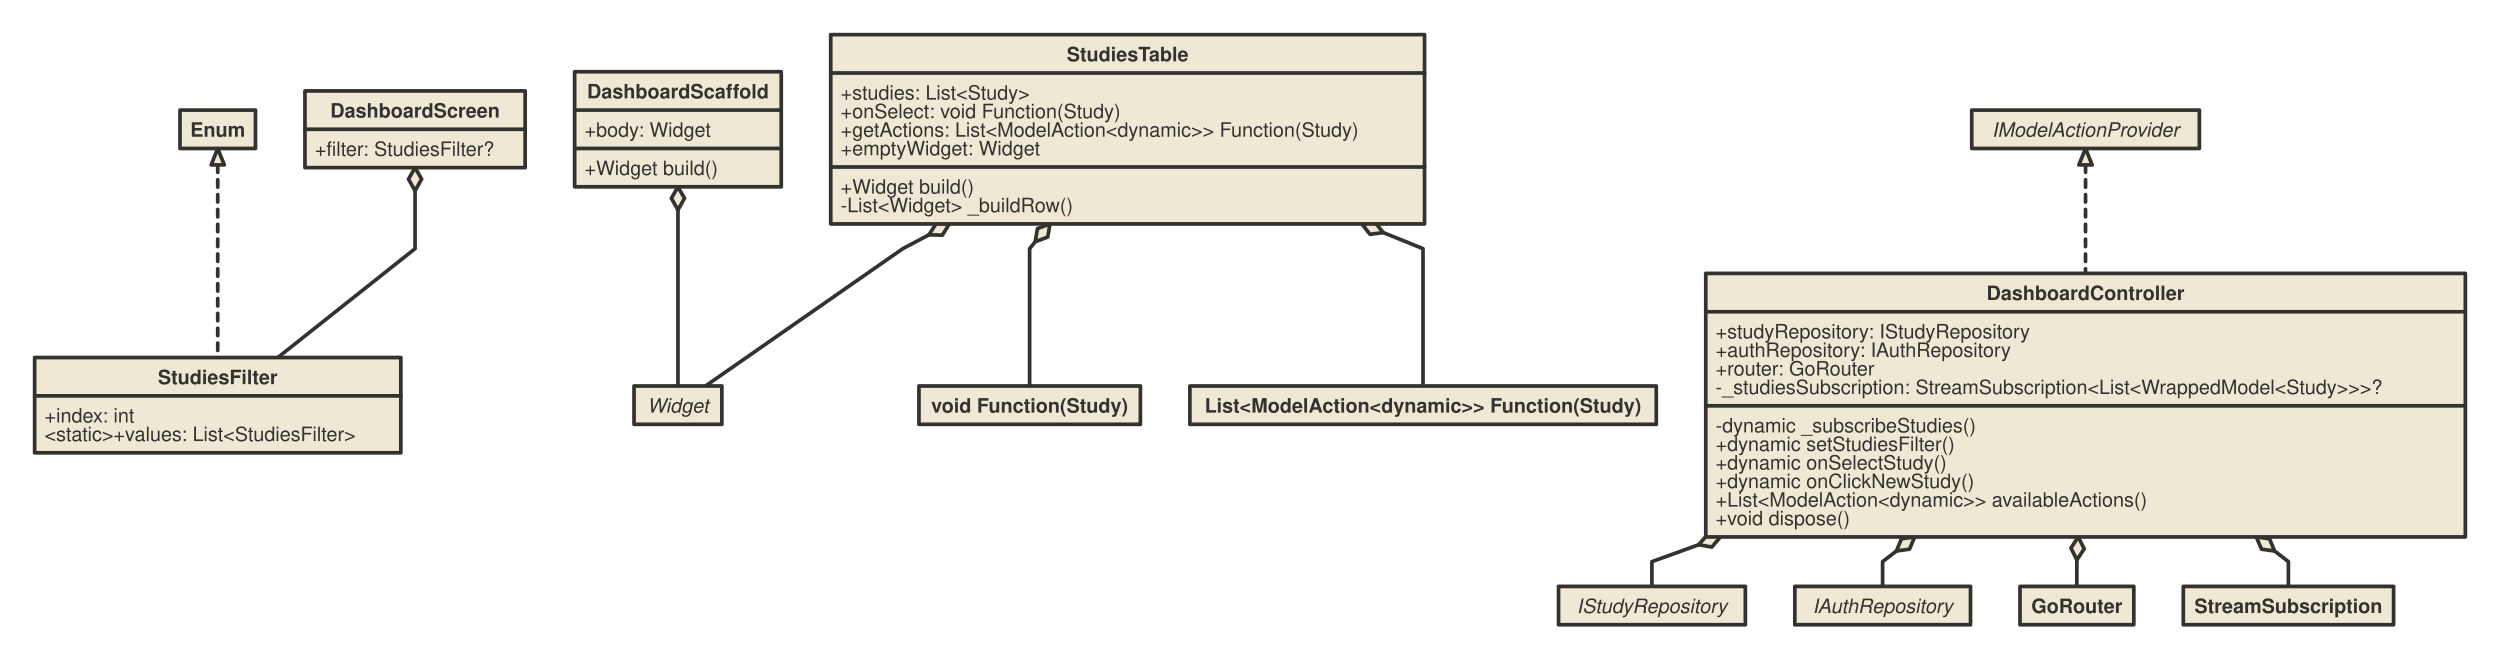
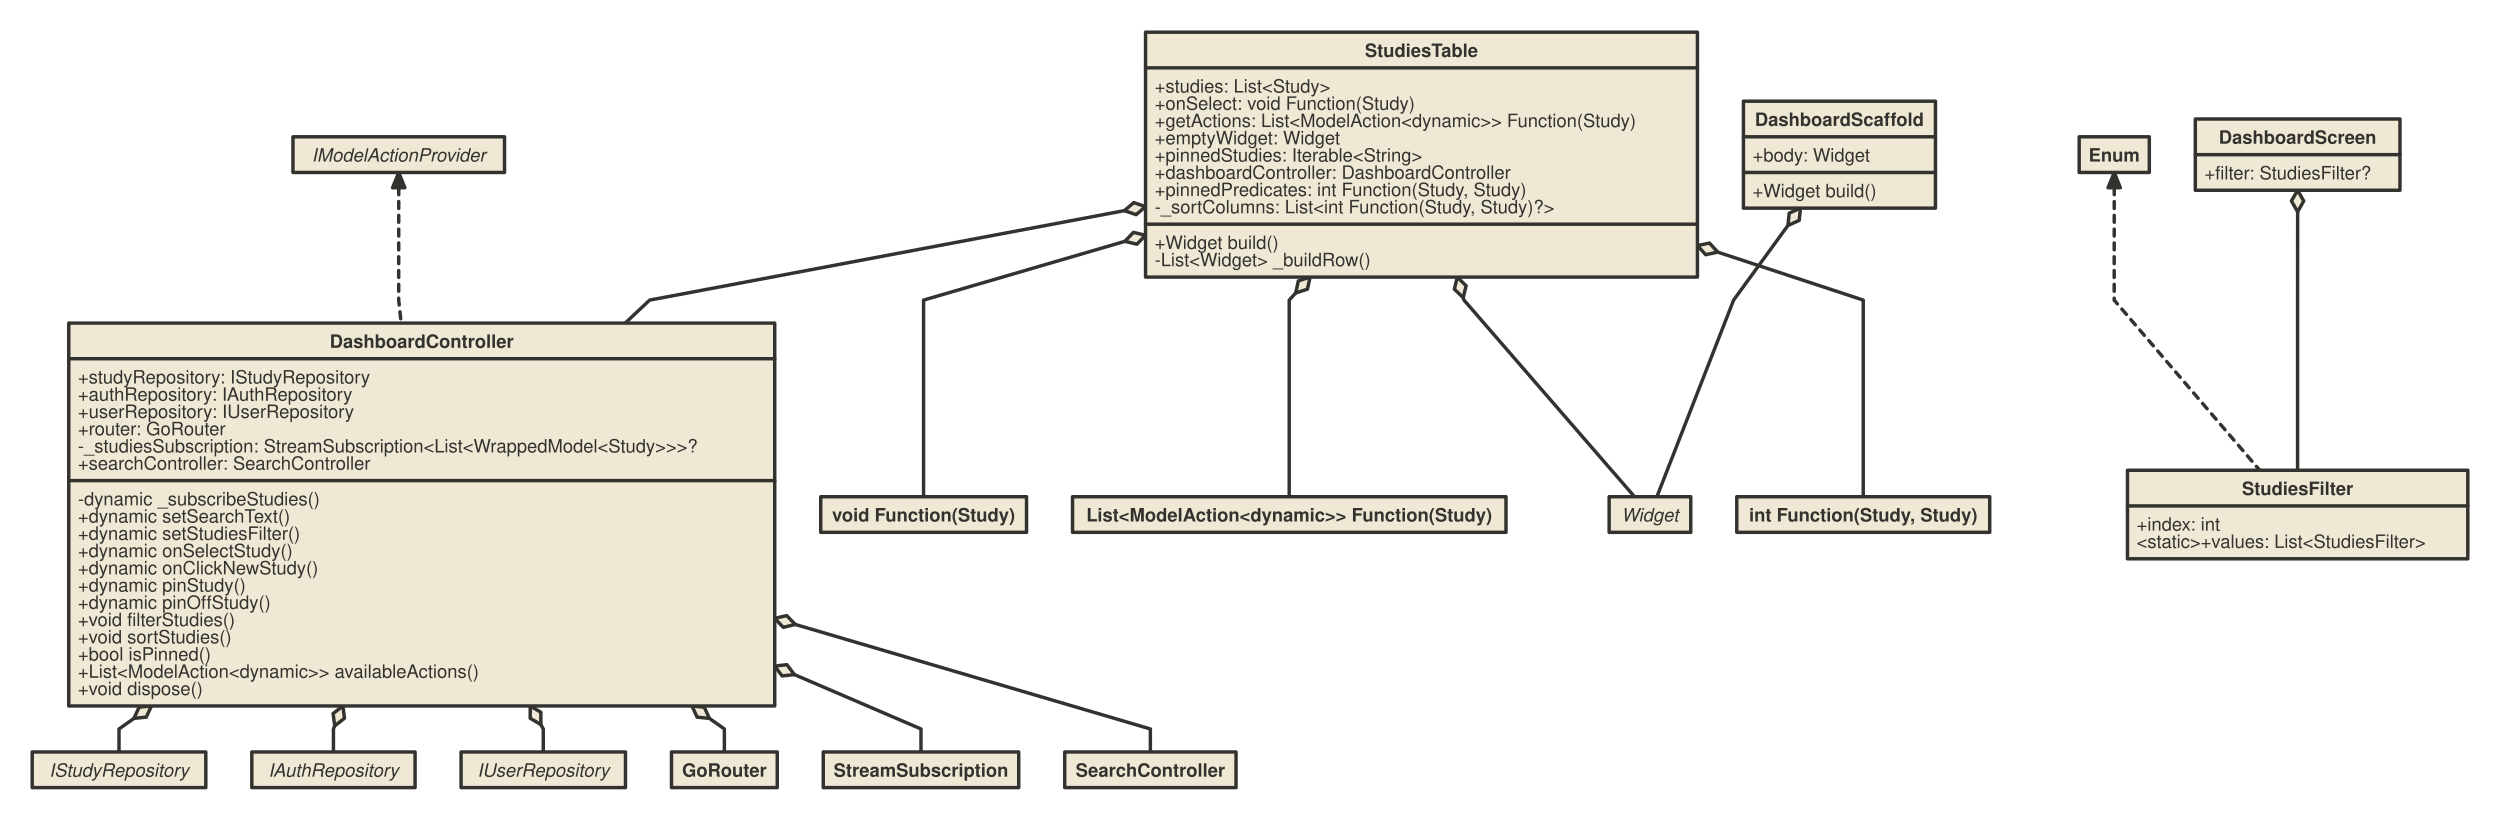
- <svg xmlns="http://www.w3.org/2000/svg" version="1.1" baseProfile="full" width="2020.8" height="533.0" viewbox="0 0 2020.75 533">
-   <g stroke-width="1.0" text-align="left" font="12pt Helvetica, Arial, sans-serif" font-size="12pt" font-family="Helvetica" font-weight="bold" font-style="normal">
+ <svg xmlns="http://www.w3.org/2000/svg" version="1.1" baseProfile="full" width="2174.3" height="713.0" viewbox="0 0 2174.25 713">
+   <g stroke-width="1.0" text-align="left" font="12pt Helvetica, Arial, sans-serif" font-size="12pt" font-family="Helvetica" font-weight="normal" font-style="normal">
    <g font-family="Helvetica" font-size="12pt" font-weight="bold" font-style="normal" stroke-width="3.0" stroke-linejoin="round" stroke-linecap="round" stroke="#33322E">
      <g stroke="transparent" fill="transparent">
-         <rect x="0.0" y="0.0" height="533.0" width="2020.8" stroke="none" />
+         <rect x="0.0" y="0.0" height="713.0" width="2174.3" stroke="none" />
      </g>
      <g transform="translate(8, 8)" fill="#33322E">
-         <g transform="translate(20, 20)" fill="#eee8d5" font-family="Helvetica" font-size="12pt" font-weight="normal" font-style="normal">
+         <g transform="translate(20, 20)" fill="#33322E" font-family="Helvetica" font-size="12pt" font-weight="normal" font-style="normal">
+           <path d="M88.5 596.8 L75.5 606 L75.5 626 L75.5 626.0 " fill="none" />
+           <g fill="#eee8d5">
+             <path d="M99.2 595.7 L88.5 596.8 L93.0 587.0 L103.7 586.0 Z" />
+           </g>
+           <path d="M263.1 603.3 L262 606 L262 626 L262.0 626.0 " fill="none" />
+           <g fill="#eee8d5">
+             <path d="M271.6 596.7 L263.1 603.3 L261.7 592.6 L270.2 586.0 Z" />
+           </g>
+           <path d="M442.4 602.2 L444.5 606 L444.5 626 L444.5 626.0 " fill="none" />
+           <g fill="#eee8d5">
+             <path d="M442.4 591.5 L442.4 602.2 L433.1 596.7 L433.2 586.0 Z" />
+           </g>
+           <path d="M589.0 596.8 L602 606 L602 626 L602.0 626.0 " fill="none" />
+           <g fill="#eee8d5">
+             <path d="M584.5 587.0 L589.0 596.8 L578.3 595.7 L573.8 586.0 Z" />
+           </g>
+           <path d="M662.9 558.7 L773 606 L773 626 L773.0 626.0 " fill="none" />
+           <g fill="#eee8d5">
+             <path d="M656.4 550.1 L662.9 558.7 L652.2 559.9 L645.8 551.3 Z" />
+           </g>
+           <path d="M663.7 515.1 L972.5 606 L972.5 626 L972.5 626.0 " fill="none" />
+           <g fill="#eee8d5">
+             <path d="M656.2 507.4 L663.7 515.1 L653.2 517.6 L645.8 509.8 Z" />
+           </g>
          <g stroke-dasharray="6 6">
-             <path d="M148.0 105.3 L148 173 L148 261 L148.0 261.0 " fill="none" />
-           </g>
-           <path d="M153.3 105.3 L148.0 105.3 L142.7 105.3 L148.0 92.0 Z" />
-           <path d="M520.0 141.7 L520 173 L520 284 L520.0 284.0 " fill="none" />
-           <g fill="#eee8d5">
-             <path d="M525.3 132.3 L520.0 141.7 L514.7 132.3 L520.0 123.0 Z" />
-           </g>
-           <path d="M808.8 167.4 L804.25 173 L804.25 284 L804.3 284.0 " fill="none" />
-           <g fill="#eee8d5">
-             <path d="M818.9 163.6 L808.8 167.4 L810.6 156.8 L820.7 153.0 Z" />
-           </g>
-           <path d="M1090.1 160.0 L1122.25 173 L1122.25 284 L1122.3 284.0 " fill="none" />
-           <g fill="#eee8d5">
-             <path d="M1083.4 151.6 L1090.1 160.0 L1079.4 161.4 L1072.8 153.0 Z" />
-           </g>
-           <path d="M722.9 161.8 L701.75 173 L542.27 284 L542.3 284.0 " fill="none" />
-           <g fill="#eee8d5">
-             <path d="M733.7 162.1 L722.9 161.8 L728.7 152.7 L739.4 153.0 Z" />
-           </g>
-           <path d="M307.5 126.2 L307.5 173 L196.543 261 L196.5 261.0 " fill="none" />
-           <g fill="#eee8d5">
-             <path d="M312.8 116.8 L307.5 126.2 L302.2 116.8 L307.5 107.5 Z" />
-           </g>
-           <path d="M1345.1 412.3 L1307.25 426 L1307.25 446 L1307.3 446.0 " fill="none" />
-           <g fill="#eee8d5">
-             <path d="M1355.7 414.2 L1345.1 412.3 L1352.1 404.2 L1362.7 406.0 Z" />
-           </g>
-           <path d="M1504.9 417.4 L1493.75 426 L1493.75 446 L1493.8 446.0 " fill="none" />
-           <g fill="#eee8d5">
-             <path d="M1515.5 415.9 L1504.9 417.4 L1509.0 407.5 L1519.7 406.0 Z" />
-           </g>
-           <path d="M1650.8 424.6 L1650.75 426 L1650.75 446 L1650.8 446.0 " fill="none" />
-           <g fill="#eee8d5">
-             <path d="M1656.7 415.6 L1650.8 424.6 L1646.0 415.0 L1651.9 406.0 Z" />
-           </g>
-           <path d="M1810.6 417.4 L1821.75 426 L1821.75 446 L1821.8 446.0 " fill="none" />
-           <g fill="#eee8d5">
-             <path d="M1806.5 407.5 L1810.6 417.4 L1800.0 415.9 L1795.8 406.0 Z" />
+             <path d="M318.8 135.3 L318.75 233 L320.895 253 L320.9 253.0 " fill="none" />
+           </g>
+           <path d="M324.1 135.3 L318.8 135.3 L313.4 135.3 L318.8 122.0 Z" />
+           <path d="M950.3 181.9 L775.25 233 L775.25 404 L775.3 404.0 " fill="none" />
+           <g fill="#eee8d5">
+             <path d="M960.8 184.4 L950.3 181.9 L957.8 174.1 L968.3 176.6 Z" />
+           </g>
+           <path d="M1098.9 226.8 L1093.25 233 L1093.25 404 L1093.3 404.0 " fill="none" />
+           <g fill="#eee8d5">
+             <path d="M1109.1 223.5 L1098.9 226.8 L1101.2 216.3 L1111.4 213.0 Z" />
+           </g>
+           <path d="M1244.6 230.9 L1245.25 233 L1393.557 404 L1393.6 404.0 " fill="none" />
+           <g fill="#eee8d5">
+             <path d="M1247.1 220.5 L1244.6 230.9 L1236.9 223.5 L1239.4 213.0 Z" />
+           </g>
+           <path d="M949.9 155.2 L537 233 L515.74 253 L515.7 253.0 " fill="none" />
+           <g fill="#eee8d5">
+             <path d="M960.1 158.7 L949.9 155.2 L958.1 148.2 L968.3 151.7 Z" />
+           </g>
+           <path d="M1466.0 191.3 L1592.5 233 L1592.5 404 L1592.5 404.0 " fill="none" />
+           <g fill="#eee8d5">
+             <path d="M1458.8 183.4 L1466.0 191.3 L1455.4 193.5 L1448.3 185.5 Z" />
+           </g>
+           <path d="M1527.0 168.1 L1479.75 233 L1413.046 404 L1413.0 404.0 " fill="none" />
+           <g fill="#eee8d5">
+             <path d="M1536.8 163.7 L1527.0 168.1 L1528.1 157.4 L1537.9 153.0 Z" />
          </g>
          <g stroke-dasharray="6 6">
-             <path d="M1657.8 105.3 L1657.75 173 L1657.75 193 L1657.8 193.0 " fill="none" />
-           </g>
-           <path d="M1663.1 105.3 L1657.8 105.3 L1652.4 105.3 L1657.8 92.0 Z" />
-           <g data-name="StudiesFilter">
-             <g fill="#eee8d5" stroke="#33322E" data-name="StudiesFilter">
-               <rect x="0.0" y="261.0" height="77.0" width="296.0" data-name="StudiesFilter" />
-               <path d="M0.0 292.0 L296.0 292.0" fill="none" data-name="StudiesFilter" />
-             </g>
-             <g transform="translate(0, 261)" font-family="Helvetica" font-size="12pt" font-weight="bold" font-style="normal" data-name="StudiesFilter">
-               <g transform="translate(8, 8)" fill="#33322E" text-align="center" data-name="StudiesFilter">
-                 <text x="140.0" y="13.5" stroke="none" text-anchor="middle" data-name="StudiesFilter">StudiesFilter</text>
-               </g>
-             </g>
-             <g transform="translate(0, 292)" font-family="Helvetica" font-size="12pt" font-weight="normal" font-style="normal" data-name="StudiesFilter">
-               <g transform="translate(8, 8)" fill="#33322E" text-align="left" data-name="StudiesFilter">
-                 <text x="0.0" y="13.5" stroke="none" data-name="StudiesFilter">+index: int</text>
-                 <text x="0.0" y="28.5" stroke="none" data-name="StudiesFilter">&lt;static&gt;+values: List&lt;StudiesFilter&gt;</text>
-               </g>
-             </g>
-           </g>
-           <g data-name="Enum">
-             <g fill="#eee8d5" stroke="#33322E" data-name="Enum">
-               <rect x="117.5" y="61.0" height="31.0" width="61.0" data-name="Enum" />
-             </g>
-             <g transform="translate(117.5, 61)" font-family="Helvetica" font-size="12pt" font-weight="bold" font-style="normal" data-name="Enum">
-               <g transform="translate(8, 8)" fill="#33322E" text-align="center" data-name="Enum">
-                 <text x="22.5" y="13.5" stroke="none" text-anchor="middle" data-name="Enum">Enum</text>
-               </g>
-             </g>
-           </g>
-           <g data-name="DashboardScaffold">
-             <g fill="#eee8d5" stroke="#33322E" data-name="DashboardScaffold">
-               <rect x="436.5" y="30.0" height="93.0" width="167.0" data-name="DashboardScaffold" />
-               <path d="M436.5 61.0 L603.5 61.0" fill="none" data-name="DashboardScaffold" />
-               <path d="M436.5 92.0 L603.5 92.0" fill="none" data-name="DashboardScaffold" />
-             </g>
-             <g transform="translate(436.5, 30)" font-family="Helvetica" font-size="12pt" font-weight="bold" font-style="normal" data-name="DashboardScaffold">
-               <g transform="translate(8, 8)" fill="#33322E" text-align="center" data-name="DashboardScaffold">
-                 <text x="75.5" y="13.5" stroke="none" text-anchor="middle" data-name="DashboardScaffold">DashboardScaffold</text>
-               </g>
-             </g>
-             <g transform="translate(436.5, 61)" font-family="Helvetica" font-size="12pt" font-weight="normal" font-style="normal" data-name="DashboardScaffold">
-               <g transform="translate(8, 8)" fill="#33322E" text-align="left" data-name="DashboardScaffold">
-                 <text x="0.0" y="13.5" stroke="none" data-name="DashboardScaffold">+body: Widget</text>
-               </g>
-             </g>
-             <g transform="translate(436.5, 92)" font-family="Helvetica" font-size="12pt" font-weight="normal" font-style="normal" data-name="DashboardScaffold">
-               <g transform="translate(8, 8)" fill="#33322E" text-align="left" data-name="DashboardScaffold">
-                 <text x="0.0" y="13.5" stroke="none" data-name="DashboardScaffold">+Widget build()</text>
-               </g>
-             </g>
-           </g>
-           <g data-name="Widget">
-             <g fill="#eee8d5" stroke="#33322E" data-name="Widget">
-               <rect x="484.5" y="284.0" height="31.0" width="71.0" data-name="Widget" />
-             </g>
-             <g transform="translate(484.5, 284)" font-family="Helvetica" font-size="12pt" font-weight="normal" font-style="italic" data-name="Widget">
-               <g transform="translate(8, 8)" fill="#33322E" text-align="center" data-name="Widget">
-                 <text x="27.5" y="13.5" stroke="none" text-anchor="middle" data-name="Widget">Widget</text>
+             <path d="M1810.8 135.3 L1810.75 233 L1937.324 381 L1937.3 381.0 " fill="none" />
+           </g>
+           <path d="M1816.1 135.3 L1810.8 135.3 L1805.4 135.3 L1810.8 122.0 Z" />
+           <path d="M1970.3 156.2 L1970.25 233 L1970.25 381 L1970.3 381.0 " fill="none" />
+           <g fill="#eee8d5">
+             <path d="M1975.6 146.8 L1970.3 156.2 L1964.9 146.8 L1970.3 137.5 Z" />
+           </g>
+           <g data-name="DashboardController">
+             <g fill="#eee8d5" stroke="#33322E" data-name="DashboardController">
+               <rect x="31.8" y="253.0" height="333.0" width="614.0" data-name="DashboardController" />
+               <path d="M31.8 284.0 L645.8 284.0" fill="none" data-name="DashboardController" />
+               <path d="M31.8 390.0 L645.8 390.0" fill="none" data-name="DashboardController" />
+             </g>
+             <g transform="translate(31.75, 253)" font-family="Helvetica" font-size="12pt" font-weight="bold" font-style="normal" data-name="DashboardController">
+               <g transform="translate(8, 8)" fill="#33322E" text-align="center" data-name="DashboardController">
+                 <text x="299.0" y="13.5" stroke="none" text-anchor="middle" data-name="DashboardController">DashboardController</text>
+               </g>
+             </g>
+             <g transform="translate(31.75, 284)" font-family="Helvetica" font-size="12pt" font-weight="normal" font-style="normal" data-name="DashboardController">
+               <g transform="translate(8, 8)" fill="#33322E" text-align="left" data-name="DashboardController">
+                 <text x="0.0" y="13.5" stroke="none" data-name="DashboardController">+studyRepository: IStudyRepository</text>
+                 <text x="0.0" y="28.5" stroke="none" data-name="DashboardController">+authRepository: IAuthRepository</text>
+                 <text x="0.0" y="43.5" stroke="none" data-name="DashboardController">+userRepository: IUserRepository</text>
+                 <text x="0.0" y="58.5" stroke="none" data-name="DashboardController">+router: GoRouter</text>
+                 <text x="0.0" y="73.5" stroke="none" data-name="DashboardController">-_studiesSubscription: StreamSubscription&lt;List&lt;WrappedModel&lt;Study&gt;&gt;&gt;?</text>
+                 <text x="0.0" y="88.5" stroke="none" data-name="DashboardController">+searchController: SearchController</text>
+               </g>
+             </g>
+             <g transform="translate(31.75, 390)" font-family="Helvetica" font-size="12pt" font-weight="normal" font-style="normal" data-name="DashboardController">
+               <g transform="translate(8, 8)" fill="#33322E" text-align="left" data-name="DashboardController">
+                 <text x="0.0" y="13.5" stroke="none" data-name="DashboardController">-dynamic _subscribeStudies()</text>
+                 <text x="0.0" y="28.5" stroke="none" data-name="DashboardController">+dynamic setSearchText()</text>
+                 <text x="0.0" y="43.5" stroke="none" data-name="DashboardController">+dynamic setStudiesFilter()</text>
+                 <text x="0.0" y="58.5" stroke="none" data-name="DashboardController">+dynamic onSelectStudy()</text>
+                 <text x="0.0" y="73.5" stroke="none" data-name="DashboardController">+dynamic onClickNewStudy()</text>
+                 <text x="0.0" y="88.5" stroke="none" data-name="DashboardController">+dynamic pinStudy()</text>
+                 <text x="0.0" y="103.5" stroke="none" data-name="DashboardController">+dynamic pinOffStudy()</text>
+                 <text x="0.0" y="118.5" stroke="none" data-name="DashboardController">+void filterStudies()</text>
+                 <text x="0.0" y="133.5" stroke="none" data-name="DashboardController">+void sortStudies()</text>
+                 <text x="0.0" y="148.5" stroke="none" data-name="DashboardController">+bool isPinned()</text>
+                 <text x="0.0" y="163.5" stroke="none" data-name="DashboardController">+List&lt;ModelAction&lt;dynamic&gt;&gt; availableActions()</text>
+                 <text x="0.0" y="178.5" stroke="none" data-name="DashboardController">+void dispose()</text>
+               </g>
+             </g>
+           </g>
+           <g data-name="IStudyRepository">
+             <g fill="#eee8d5" stroke="#33322E" data-name="IStudyRepository">
+               <rect x="0.0" y="626.0" height="31.0" width="151.0" data-name="IStudyRepository" />
+             </g>
+             <g transform="translate(0, 626)" font-family="Helvetica" font-size="12pt" font-weight="normal" font-style="italic" data-name="IStudyRepository">
+               <g transform="translate(8, 8)" fill="#33322E" text-align="center" data-name="IStudyRepository">
+                 <text x="67.5" y="13.5" stroke="none" text-anchor="middle" data-name="IStudyRepository">IStudyRepository</text>
+               </g>
+             </g>
+           </g>
+           <g data-name="IAuthRepository">
+             <g fill="#eee8d5" stroke="#33322E" data-name="IAuthRepository">
+               <rect x="191.0" y="626.0" height="31.0" width="142.0" data-name="IAuthRepository" />
+             </g>
+             <g transform="translate(191, 626)" font-family="Helvetica" font-size="12pt" font-weight="normal" font-style="italic" data-name="IAuthRepository">
+               <g transform="translate(8, 8)" fill="#33322E" text-align="center" data-name="IAuthRepository">
+                 <text x="63.0" y="13.5" stroke="none" text-anchor="middle" data-name="IAuthRepository">IAuthRepository</text>
+               </g>
+             </g>
+           </g>
+           <g data-name="IUserRepository">
+             <g fill="#eee8d5" stroke="#33322E" data-name="IUserRepository">
+               <rect x="373.0" y="626.0" height="31.0" width="143.0" data-name="IUserRepository" />
+             </g>
+             <g transform="translate(373, 626)" font-family="Helvetica" font-size="12pt" font-weight="normal" font-style="italic" data-name="IUserRepository">
+               <g transform="translate(8, 8)" fill="#33322E" text-align="center" data-name="IUserRepository">
+                 <text x="63.5" y="13.5" stroke="none" text-anchor="middle" data-name="IUserRepository">IUserRepository</text>
+               </g>
+             </g>
+           </g>
+           <g data-name="GoRouter">
+             <g fill="#eee8d5" stroke="#33322E" data-name="GoRouter">
+               <rect x="556.0" y="626.0" height="31.0" width="92.0" data-name="GoRouter" />
+             </g>
+             <g transform="translate(556, 626)" font-family="Helvetica" font-size="12pt" font-weight="bold" font-style="normal" data-name="GoRouter">
+               <g transform="translate(8, 8)" fill="#33322E" text-align="center" data-name="GoRouter">
+                 <text x="38.0" y="13.5" stroke="none" text-anchor="middle" data-name="GoRouter">GoRouter</text>
+               </g>
+             </g>
+           </g>
+           <g data-name="StreamSubscription">
+             <g fill="#eee8d5" stroke="#33322E" data-name="StreamSubscription">
+               <rect x="688.0" y="626.0" height="31.0" width="170.0" data-name="StreamSubscription" />
+             </g>
+             <g transform="translate(688, 626)" font-family="Helvetica" font-size="12pt" font-weight="bold" font-style="normal" data-name="StreamSubscription">
+               <g transform="translate(8, 8)" fill="#33322E" text-align="center" data-name="StreamSubscription">
+                 <text x="77.0" y="13.5" stroke="none" text-anchor="middle" data-name="StreamSubscription">StreamSubscription</text>
+               </g>
+             </g>
+           </g>
+           <g data-name="SearchController">
+             <g fill="#eee8d5" stroke="#33322E" data-name="SearchController">
+               <rect x="898.0" y="626.0" height="31.0" width="149.0" data-name="SearchController" />
+             </g>
+             <g transform="translate(898, 626)" font-family="Helvetica" font-size="12pt" font-weight="bold" font-style="normal" data-name="SearchController">
+               <g transform="translate(8, 8)" fill="#33322E" text-align="center" data-name="SearchController">
+                 <text x="66.5" y="13.5" stroke="none" text-anchor="middle" data-name="SearchController">SearchController</text>
+               </g>
+             </g>
+           </g>
+           <g data-name="IModelActionProvider">
+             <g fill="#eee8d5" stroke="#33322E" data-name="IModelActionProvider">
+               <rect x="226.8" y="91.0" height="31.0" width="184.0" data-name="IModelActionProvider" />
+             </g>
+             <g transform="translate(226.75, 91)" font-family="Helvetica" font-size="12pt" font-weight="normal" font-style="italic" data-name="IModelActionProvider">
+               <g transform="translate(8, 8)" fill="#33322E" text-align="center" data-name="IModelActionProvider">
+                 <text x="84.0" y="13.5" stroke="none" text-anchor="middle" data-name="IModelActionProvider">IModelActionProvider</text>
              </g>
            </g>
          </g>
          <g data-name="StudiesTable">
            <g fill="#eee8d5" stroke="#33322E" data-name="StudiesTable">
-               <rect x="643.5" y="0.0" height="153.0" width="480.0" data-name="StudiesTable" />
-               <path d="M643.5 31.0 L1123.5 31.0" fill="none" data-name="StudiesTable" />
-               <path d="M643.5 107.0 L1123.5 107.0" fill="none" data-name="StudiesTable" />
-             </g>
-             <g transform="translate(643.5, 0)" font-family="Helvetica" font-size="12pt" font-weight="bold" font-style="normal" data-name="StudiesTable">
+               <rect x="968.3" y="0.0" height="213.0" width="480.0" data-name="StudiesTable" />
+               <path d="M968.3 31.0 L1448.3 31.0" fill="none" data-name="StudiesTable" />
+               <path d="M968.3 167.0 L1448.3 167.0" fill="none" data-name="StudiesTable" />
+             </g>
+             <g transform="translate(968.25, 0)" font-family="Helvetica" font-size="12pt" font-weight="bold" font-style="normal" data-name="StudiesTable">
              <g transform="translate(8, 8)" fill="#33322E" text-align="center" data-name="StudiesTable">
                <text x="232.0" y="13.5" stroke="none" text-anchor="middle" data-name="StudiesTable">StudiesTable</text>
              </g>
            </g>
-             <g transform="translate(643.5, 31)" font-family="Helvetica" font-size="12pt" font-weight="normal" font-style="normal" data-name="StudiesTable">
+             <g transform="translate(968.25, 31)" font-family="Helvetica" font-size="12pt" font-weight="normal" font-style="normal" data-name="StudiesTable">
              <g transform="translate(8, 8)" fill="#33322E" text-align="left" data-name="StudiesTable">
                <text x="0.0" y="13.5" stroke="none" data-name="StudiesTable">+studies: List&lt;Study&gt;</text>
                <text x="0.0" y="28.5" stroke="none" data-name="StudiesTable">+onSelect: void Function(Study)</text>
                <text x="0.0" y="43.5" stroke="none" data-name="StudiesTable">+getActions: List&lt;ModelAction&lt;dynamic&gt;&gt; Function(Study)</text>
                <text x="0.0" y="58.5" stroke="none" data-name="StudiesTable">+emptyWidget: Widget</text>
-               </g>
-             </g>
-             <g transform="translate(643.5, 107)" font-family="Helvetica" font-size="12pt" font-weight="normal" font-style="normal" data-name="StudiesTable">
+                 <text x="0.0" y="73.5" stroke="none" data-name="StudiesTable">+pinnedStudies: Iterable&lt;String&gt;</text>
+                 <text x="0.0" y="88.5" stroke="none" data-name="StudiesTable">+dashboardController: DashboardController</text>
+                 <text x="0.0" y="103.5" stroke="none" data-name="StudiesTable">+pinnedPredicates: int Function(Study, Study)</text>
+                 <text x="0.0" y="118.5" stroke="none" data-name="StudiesTable">-_sortColumns: List&lt;int Function(Study, Study)?&gt;</text>
+               </g>
+             </g>
+             <g transform="translate(968.25, 167)" font-family="Helvetica" font-size="12pt" font-weight="normal" font-style="normal" data-name="StudiesTable">
              <g transform="translate(8, 8)" fill="#33322E" text-align="left" data-name="StudiesTable">
                <text x="0.0" y="13.5" stroke="none" data-name="StudiesTable">+Widget build()</text>
                <text x="0.0" y="28.5" stroke="none" data-name="StudiesTable">-List&lt;Widget&gt; _buildRow()</text>
              </g>
            </g>
          </g>
          <g data-name="void Function(Study)">
            <g fill="#eee8d5" stroke="#33322E" data-name="void Function(Study)">
-               <rect x="714.8" y="284.0" height="31.0" width="179.0" data-name="void Function(Study)" />
-             </g>
-             <g transform="translate(714.75, 284)" font-family="Helvetica" font-size="12pt" font-weight="bold" font-style="normal" data-name="void Function(Study)">
+               <rect x="685.8" y="404.0" height="31.0" width="179.0" data-name="void Function(Study)" />
+             </g>
+             <g transform="translate(685.75, 404)" font-family="Helvetica" font-size="12pt" font-weight="bold" font-style="normal" data-name="void Function(Study)">
              <g transform="translate(8, 8)" fill="#33322E" text-align="center" data-name="void Function(Study)">
                <text x="81.5" y="13.5" stroke="none" text-anchor="middle" data-name="void Function(Study)">void Function(Study)</text>
              </g>
            </g>
          </g>
          <g data-name="List&lt;ModelAction&lt;dynamic&gt;&gt; Function(Study)">
            <g fill="#eee8d5" stroke="#33322E" data-name="List&lt;ModelAction&lt;dynamic&gt;&gt; Function(Study)">
-               <rect x="933.8" y="284.0" height="31.0" width="377.0" data-name="List&lt;ModelAction&lt;dynamic&gt;&gt; Function(Study)" />
-             </g>
-             <g transform="translate(933.75, 284)" font-family="Helvetica" font-size="12pt" font-weight="bold" font-style="normal" data-name="List&lt;ModelAction&lt;dynamic&gt;&gt; Function(Study)">
+               <rect x="904.8" y="404.0" height="31.0" width="377.0" data-name="List&lt;ModelAction&lt;dynamic&gt;&gt; Function(Study)" />
+             </g>
+             <g transform="translate(904.75, 404)" font-family="Helvetica" font-size="12pt" font-weight="bold" font-style="normal" data-name="List&lt;ModelAction&lt;dynamic&gt;&gt; Function(Study)">
              <g transform="translate(8, 8)" fill="#33322E" text-align="center" data-name="List&lt;ModelAction&lt;dynamic&gt;&gt; Function(Study)">
                <text x="180.5" y="13.5" stroke="none" text-anchor="middle" data-name="List&lt;ModelAction&lt;dynamic&gt;&gt; Function(Study)">List&lt;ModelAction&lt;dynamic&gt;&gt; Function(Study)</text>
              </g>
            </g>
          </g>
+           <g data-name="Widget">
+             <g fill="#eee8d5" stroke="#33322E" data-name="Widget">
+               <rect x="1371.5" y="404.0" height="31.0" width="71.0" data-name="Widget" />
+             </g>
+             <g transform="translate(1371.5, 404)" font-family="Helvetica" font-size="12pt" font-weight="normal" font-style="italic" data-name="Widget">
+               <g transform="translate(8, 8)" fill="#33322E" text-align="center" data-name="Widget">
+                 <text x="27.5" y="13.5" stroke="none" text-anchor="middle" data-name="Widget">Widget</text>
+               </g>
+             </g>
+           </g>
+           <g data-name="int Function(Study, Study)">
+             <g fill="#eee8d5" stroke="#33322E" data-name="int Function(Study, Study)">
+               <rect x="1482.5" y="404.0" height="31.0" width="220.0" data-name="int Function(Study, Study)" />
+             </g>
+             <g transform="translate(1482.5, 404)" font-family="Helvetica" font-size="12pt" font-weight="bold" font-style="normal" data-name="int Function(Study, Study)">
+               <g transform="translate(8, 8)" fill="#33322E" text-align="center" data-name="int Function(Study, Study)">
+                 <text x="102.0" y="13.5" stroke="none" text-anchor="middle" data-name="int Function(Study, Study)">int Function(Study, Study)</text>
+               </g>
+             </g>
+           </g>
+           <g data-name="DashboardScaffold">
+             <g fill="#eee8d5" stroke="#33322E" data-name="DashboardScaffold">
+               <rect x="1488.3" y="60.0" height="93.0" width="167.0" data-name="DashboardScaffold" />
+               <path d="M1488.3 91.0 L1655.3 91.0" fill="none" data-name="DashboardScaffold" />
+               <path d="M1488.3 122.0 L1655.3 122.0" fill="none" data-name="DashboardScaffold" />
+             </g>
+             <g transform="translate(1488.25, 60)" font-family="Helvetica" font-size="12pt" font-weight="bold" font-style="normal" data-name="DashboardScaffold">
+               <g transform="translate(8, 8)" fill="#33322E" text-align="center" data-name="DashboardScaffold">
+                 <text x="75.5" y="13.5" stroke="none" text-anchor="middle" data-name="DashboardScaffold">DashboardScaffold</text>
+               </g>
+             </g>
+             <g transform="translate(1488.25, 91)" font-family="Helvetica" font-size="12pt" font-weight="normal" font-style="normal" data-name="DashboardScaffold">
+               <g transform="translate(8, 8)" fill="#33322E" text-align="left" data-name="DashboardScaffold">
+                 <text x="0.0" y="13.5" stroke="none" data-name="DashboardScaffold">+body: Widget</text>
+               </g>
+             </g>
+             <g transform="translate(1488.25, 122)" font-family="Helvetica" font-size="12pt" font-weight="normal" font-style="normal" data-name="DashboardScaffold">
+               <g transform="translate(8, 8)" fill="#33322E" text-align="left" data-name="DashboardScaffold">
+                 <text x="0.0" y="13.5" stroke="none" data-name="DashboardScaffold">+Widget build()</text>
+               </g>
+             </g>
+           </g>
+           <g data-name="StudiesFilter">
+             <g fill="#eee8d5" stroke="#33322E" data-name="StudiesFilter">
+               <rect x="1822.3" y="381.0" height="77.0" width="296.0" data-name="StudiesFilter" />
+               <path d="M1822.3 412.0 L2118.3 412.0" fill="none" data-name="StudiesFilter" />
+             </g>
+             <g transform="translate(1822.25, 381)" font-family="Helvetica" font-size="12pt" font-weight="bold" font-style="normal" data-name="StudiesFilter">
+               <g transform="translate(8, 8)" fill="#33322E" text-align="center" data-name="StudiesFilter">
+                 <text x="140.0" y="13.5" stroke="none" text-anchor="middle" data-name="StudiesFilter">StudiesFilter</text>
+               </g>
+             </g>
+             <g transform="translate(1822.25, 412)" font-family="Helvetica" font-size="12pt" font-weight="normal" font-style="normal" data-name="StudiesFilter">
+               <g transform="translate(8, 8)" fill="#33322E" text-align="left" data-name="StudiesFilter">
+                 <text x="0.0" y="13.5" stroke="none" data-name="StudiesFilter">+index: int</text>
+                 <text x="0.0" y="28.5" stroke="none" data-name="StudiesFilter">&lt;static&gt;+values: List&lt;StudiesFilter&gt;</text>
+               </g>
+             </g>
+           </g>
+           <g data-name="Enum">
+             <g fill="#eee8d5" stroke="#33322E" data-name="Enum">
+               <rect x="1780.3" y="91.0" height="31.0" width="61.0" data-name="Enum" />
+             </g>
+             <g transform="translate(1780.25, 91)" font-family="Helvetica" font-size="12pt" font-weight="bold" font-style="normal" data-name="Enum">
+               <g transform="translate(8, 8)" fill="#33322E" text-align="center" data-name="Enum">
+                 <text x="22.5" y="13.5" stroke="none" text-anchor="middle" data-name="Enum">Enum</text>
+               </g>
+             </g>
+           </g>
          <g data-name="DashboardScreen">
            <g fill="#eee8d5" stroke="#33322E" data-name="DashboardScreen">
-               <rect x="218.5" y="45.5" height="62.0" width="178.0" data-name="DashboardScreen" />
-               <path d="M218.5 76.5 L396.5 76.5" fill="none" data-name="DashboardScreen" />
-             </g>
-             <g transform="translate(218.5, 45.5)" font-family="Helvetica" font-size="12pt" font-weight="bold" font-style="normal" data-name="DashboardScreen">
+               <rect x="1881.3" y="75.5" height="62.0" width="178.0" data-name="DashboardScreen" />
+               <path d="M1881.3 106.5 L2059.3 106.5" fill="none" data-name="DashboardScreen" />
+             </g>
+             <g transform="translate(1881.25, 75.5)" font-family="Helvetica" font-size="12pt" font-weight="bold" font-style="normal" data-name="DashboardScreen">
              <g transform="translate(8, 8)" fill="#33322E" text-align="center" data-name="DashboardScreen">
                <text x="81.0" y="13.5" stroke="none" text-anchor="middle" data-name="DashboardScreen">DashboardScreen</text>
              </g>
            </g>
-             <g transform="translate(218.5, 76.5)" font-family="Helvetica" font-size="12pt" font-weight="normal" font-style="normal" data-name="DashboardScreen">
+             <g transform="translate(1881.25, 106.5)" font-family="Helvetica" font-size="12pt" font-weight="normal" font-style="normal" data-name="DashboardScreen">
              <g transform="translate(8, 8)" fill="#33322E" text-align="left" data-name="DashboardScreen">
                <text x="0.0" y="13.5" stroke="none" data-name="DashboardScreen">+filter: StudiesFilter?</text>
-               </g>
-             </g>
-           </g>
-           <g data-name="DashboardController">
-             <g fill="#eee8d5" stroke="#33322E" data-name="DashboardController">
-               <rect x="1350.8" y="193.0" height="213.0" width="614.0" data-name="DashboardController" />
-               <path d="M1350.8 224.0 L1964.8 224.0" fill="none" data-name="DashboardController" />
-               <path d="M1350.8 300.0 L1964.8 300.0" fill="none" data-name="DashboardController" />
-             </g>
-             <g transform="translate(1350.75, 193)" font-family="Helvetica" font-size="12pt" font-weight="bold" font-style="normal" data-name="DashboardController">
-               <g transform="translate(8, 8)" fill="#33322E" text-align="center" data-name="DashboardController">
-                 <text x="299.0" y="13.5" stroke="none" text-anchor="middle" data-name="DashboardController">DashboardController</text>
-               </g>
-             </g>
-             <g transform="translate(1350.75, 224)" font-family="Helvetica" font-size="12pt" font-weight="normal" font-style="normal" data-name="DashboardController">
-               <g transform="translate(8, 8)" fill="#33322E" text-align="left" data-name="DashboardController">
-                 <text x="0.0" y="13.5" stroke="none" data-name="DashboardController">+studyRepository: IStudyRepository</text>
-                 <text x="0.0" y="28.5" stroke="none" data-name="DashboardController">+authRepository: IAuthRepository</text>
-                 <text x="0.0" y="43.5" stroke="none" data-name="DashboardController">+router: GoRouter</text>
-                 <text x="0.0" y="58.5" stroke="none" data-name="DashboardController">-_studiesSubscription: StreamSubscription&lt;List&lt;WrappedModel&lt;Study&gt;&gt;&gt;?</text>
-               </g>
-             </g>
-             <g transform="translate(1350.75, 300)" font-family="Helvetica" font-size="12pt" font-weight="normal" font-style="normal" data-name="DashboardController">
-               <g transform="translate(8, 8)" fill="#33322E" text-align="left" data-name="DashboardController">
-                 <text x="0.0" y="13.5" stroke="none" data-name="DashboardController">-dynamic _subscribeStudies()</text>
-                 <text x="0.0" y="28.5" stroke="none" data-name="DashboardController">+dynamic setStudiesFilter()</text>
-                 <text x="0.0" y="43.5" stroke="none" data-name="DashboardController">+dynamic onSelectStudy()</text>
-                 <text x="0.0" y="58.5" stroke="none" data-name="DashboardController">+dynamic onClickNewStudy()</text>
-                 <text x="0.0" y="73.5" stroke="none" data-name="DashboardController">+List&lt;ModelAction&lt;dynamic&gt;&gt; availableActions()</text>
-                 <text x="0.0" y="88.5" stroke="none" data-name="DashboardController">+void dispose()</text>
-               </g>
-             </g>
-           </g>
-           <g data-name="IStudyRepository">
-             <g fill="#eee8d5" stroke="#33322E" data-name="IStudyRepository">
-               <rect x="1231.8" y="446.0" height="31.0" width="151.0" data-name="IStudyRepository" />
-             </g>
-             <g transform="translate(1231.75, 446)" font-family="Helvetica" font-size="12pt" font-weight="normal" font-style="italic" data-name="IStudyRepository">
-               <g transform="translate(8, 8)" fill="#33322E" text-align="center" data-name="IStudyRepository">
-                 <text x="67.5" y="13.5" stroke="none" text-anchor="middle" data-name="IStudyRepository">IStudyRepository</text>
-               </g>
-             </g>
-           </g>
-           <g data-name="IAuthRepository">
-             <g fill="#eee8d5" stroke="#33322E" data-name="IAuthRepository">
-               <rect x="1422.8" y="446.0" height="31.0" width="142.0" data-name="IAuthRepository" />
-             </g>
-             <g transform="translate(1422.75, 446)" font-family="Helvetica" font-size="12pt" font-weight="normal" font-style="italic" data-name="IAuthRepository">
-               <g transform="translate(8, 8)" fill="#33322E" text-align="center" data-name="IAuthRepository">
-                 <text x="63.0" y="13.5" stroke="none" text-anchor="middle" data-name="IAuthRepository">IAuthRepository</text>
-               </g>
-             </g>
-           </g>
-           <g data-name="GoRouter">
-             <g fill="#eee8d5" stroke="#33322E" data-name="GoRouter">
-               <rect x="1604.8" y="446.0" height="31.0" width="92.0" data-name="GoRouter" />
-             </g>
-             <g transform="translate(1604.75, 446)" font-family="Helvetica" font-size="12pt" font-weight="bold" font-style="normal" data-name="GoRouter">
-               <g transform="translate(8, 8)" fill="#33322E" text-align="center" data-name="GoRouter">
-                 <text x="38.0" y="13.5" stroke="none" text-anchor="middle" data-name="GoRouter">GoRouter</text>
-               </g>
-             </g>
-           </g>
-           <g data-name="StreamSubscription">
-             <g fill="#eee8d5" stroke="#33322E" data-name="StreamSubscription">
-               <rect x="1736.8" y="446.0" height="31.0" width="170.0" data-name="StreamSubscription" />
-             </g>
-             <g transform="translate(1736.75, 446)" font-family="Helvetica" font-size="12pt" font-weight="bold" font-style="normal" data-name="StreamSubscription">
-               <g transform="translate(8, 8)" fill="#33322E" text-align="center" data-name="StreamSubscription">
-                 <text x="77.0" y="13.5" stroke="none" text-anchor="middle" data-name="StreamSubscription">StreamSubscription</text>
-               </g>
-             </g>
-           </g>
-           <g data-name="IModelActionProvider">
-             <g fill="#eee8d5" stroke="#33322E" data-name="IModelActionProvider">
-               <rect x="1565.8" y="61.0" height="31.0" width="184.0" data-name="IModelActionProvider" />
-             </g>
-             <g transform="translate(1565.75, 61)" font-family="Helvetica" font-size="12pt" font-weight="normal" font-style="italic" data-name="IModelActionProvider">
-               <g transform="translate(8, 8)" fill="#33322E" text-align="center" data-name="IModelActionProvider">
-                 <text x="84.0" y="13.5" stroke="none" text-anchor="middle" data-name="IModelActionProvider">IModelActionProvider</text>
              </g>
            </g>
          </g>
        </g>
      </g>
    </g>
  </g>
</svg>
